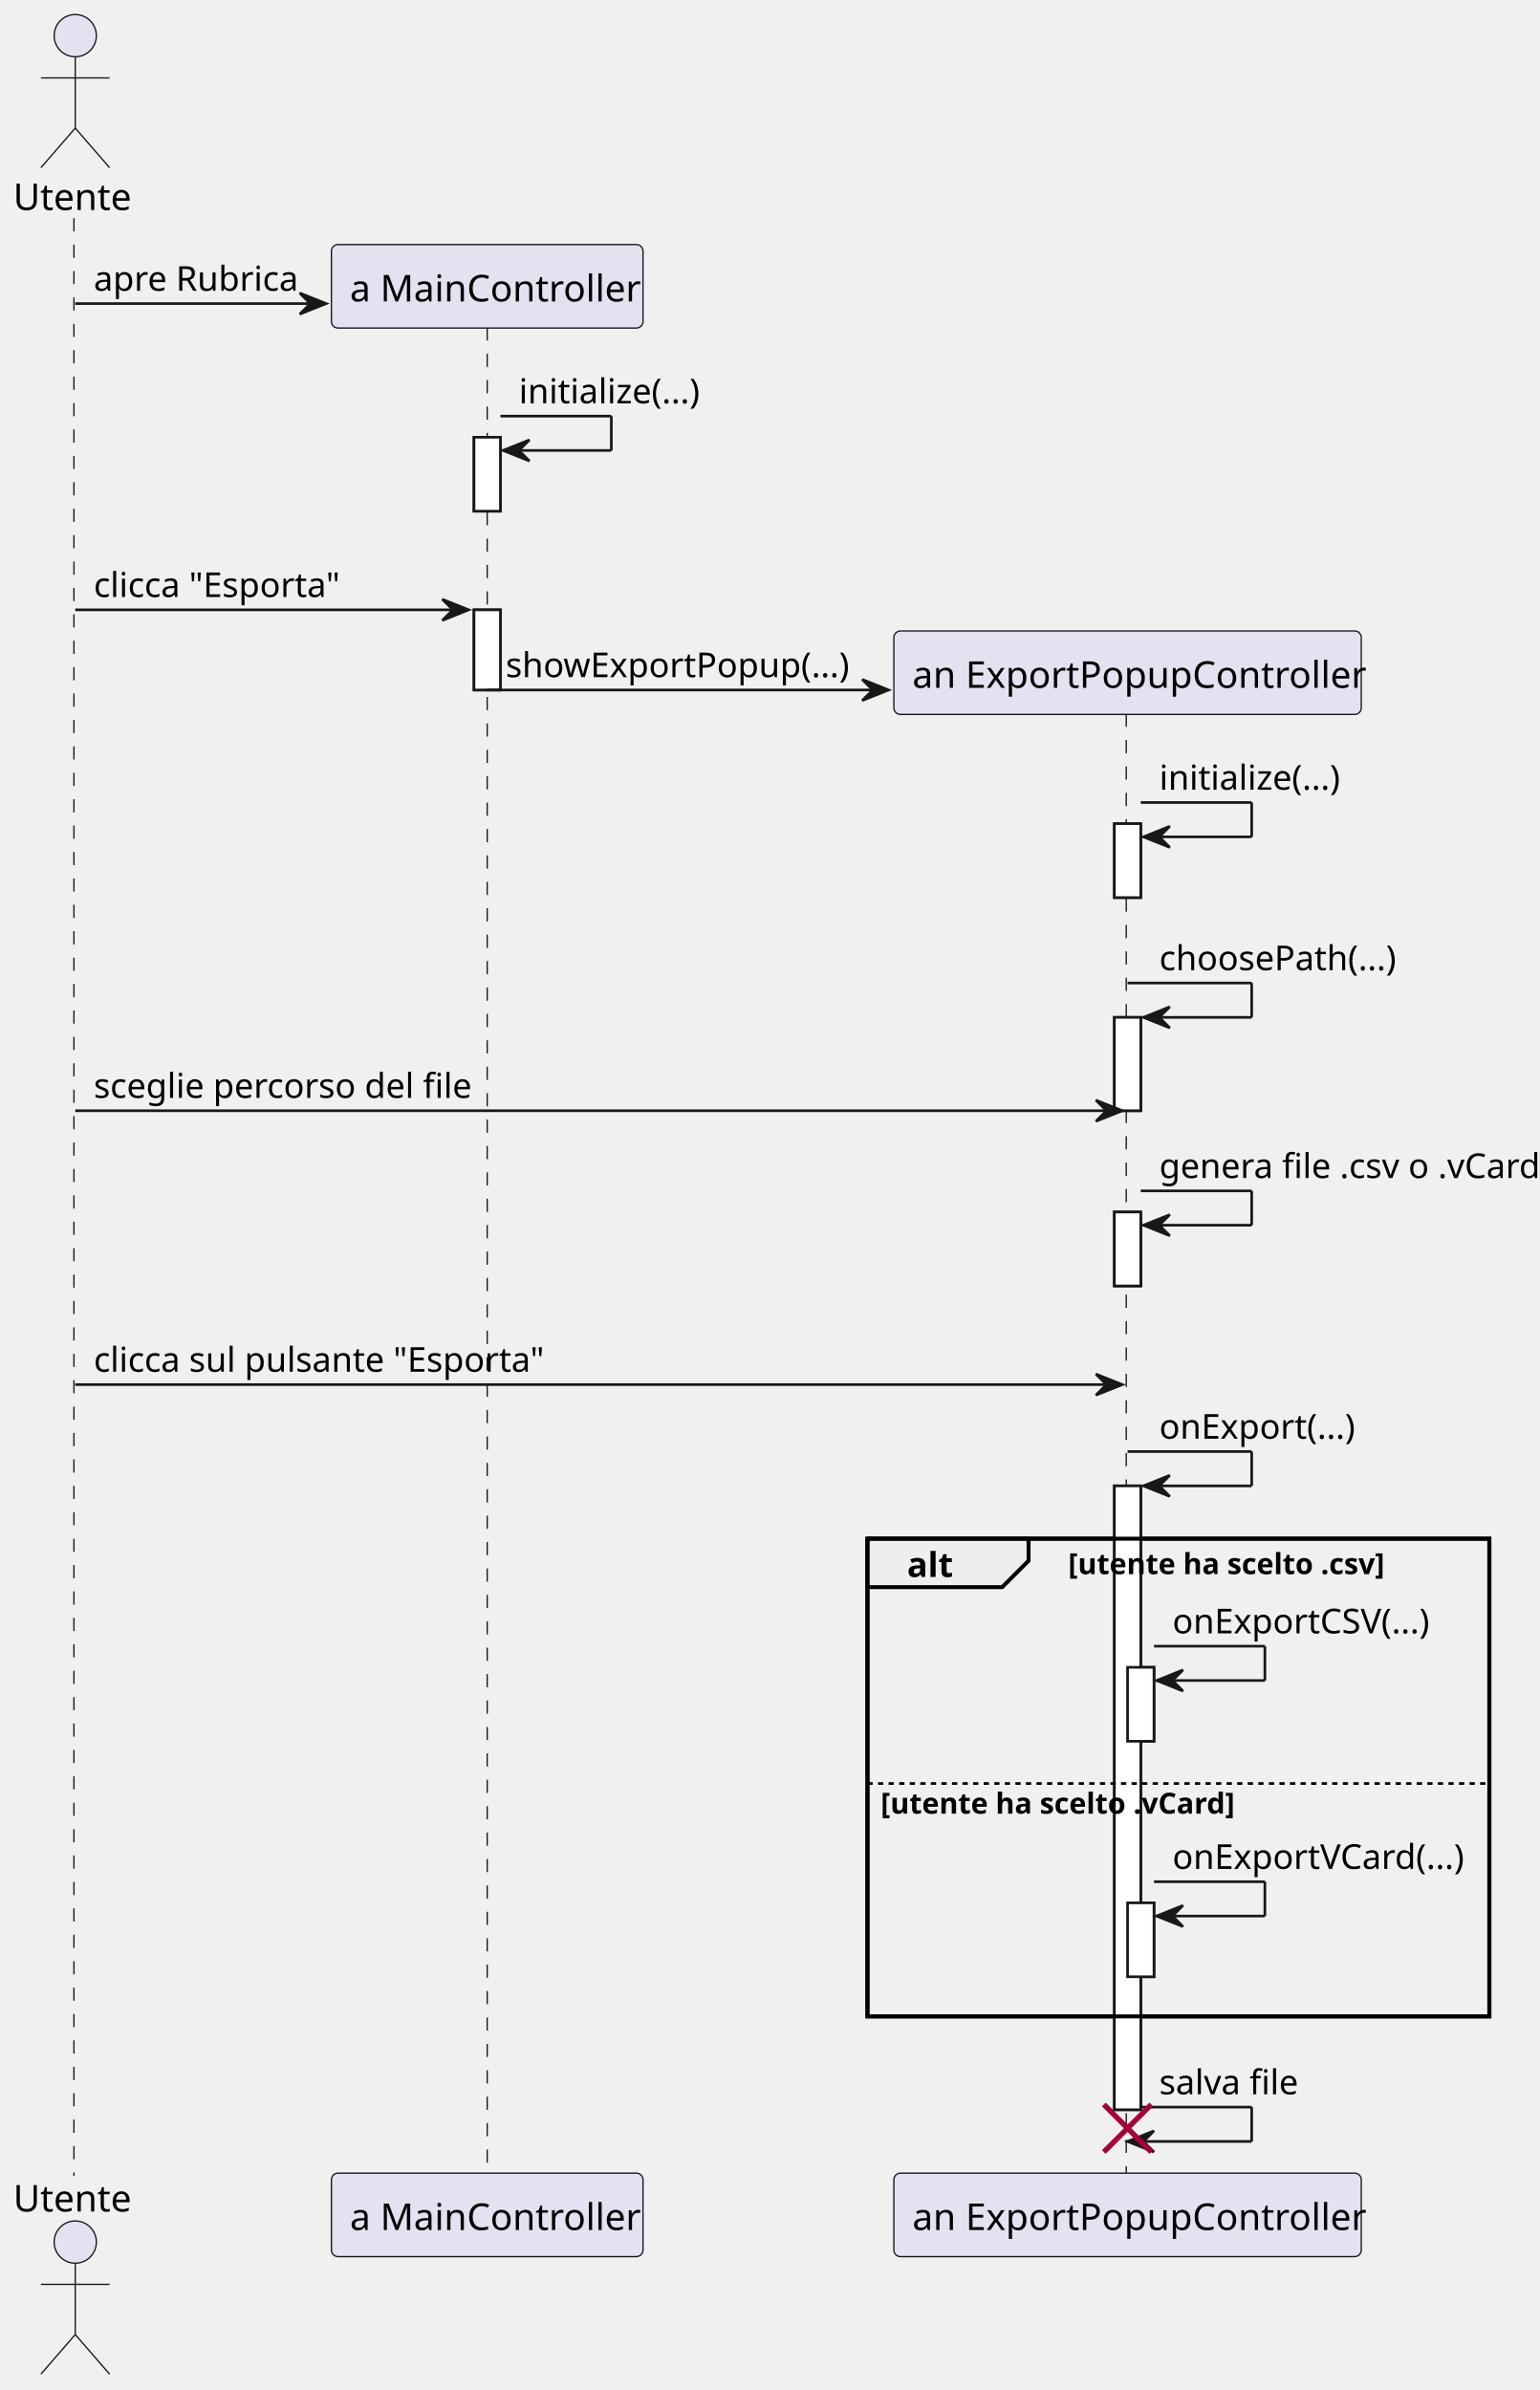
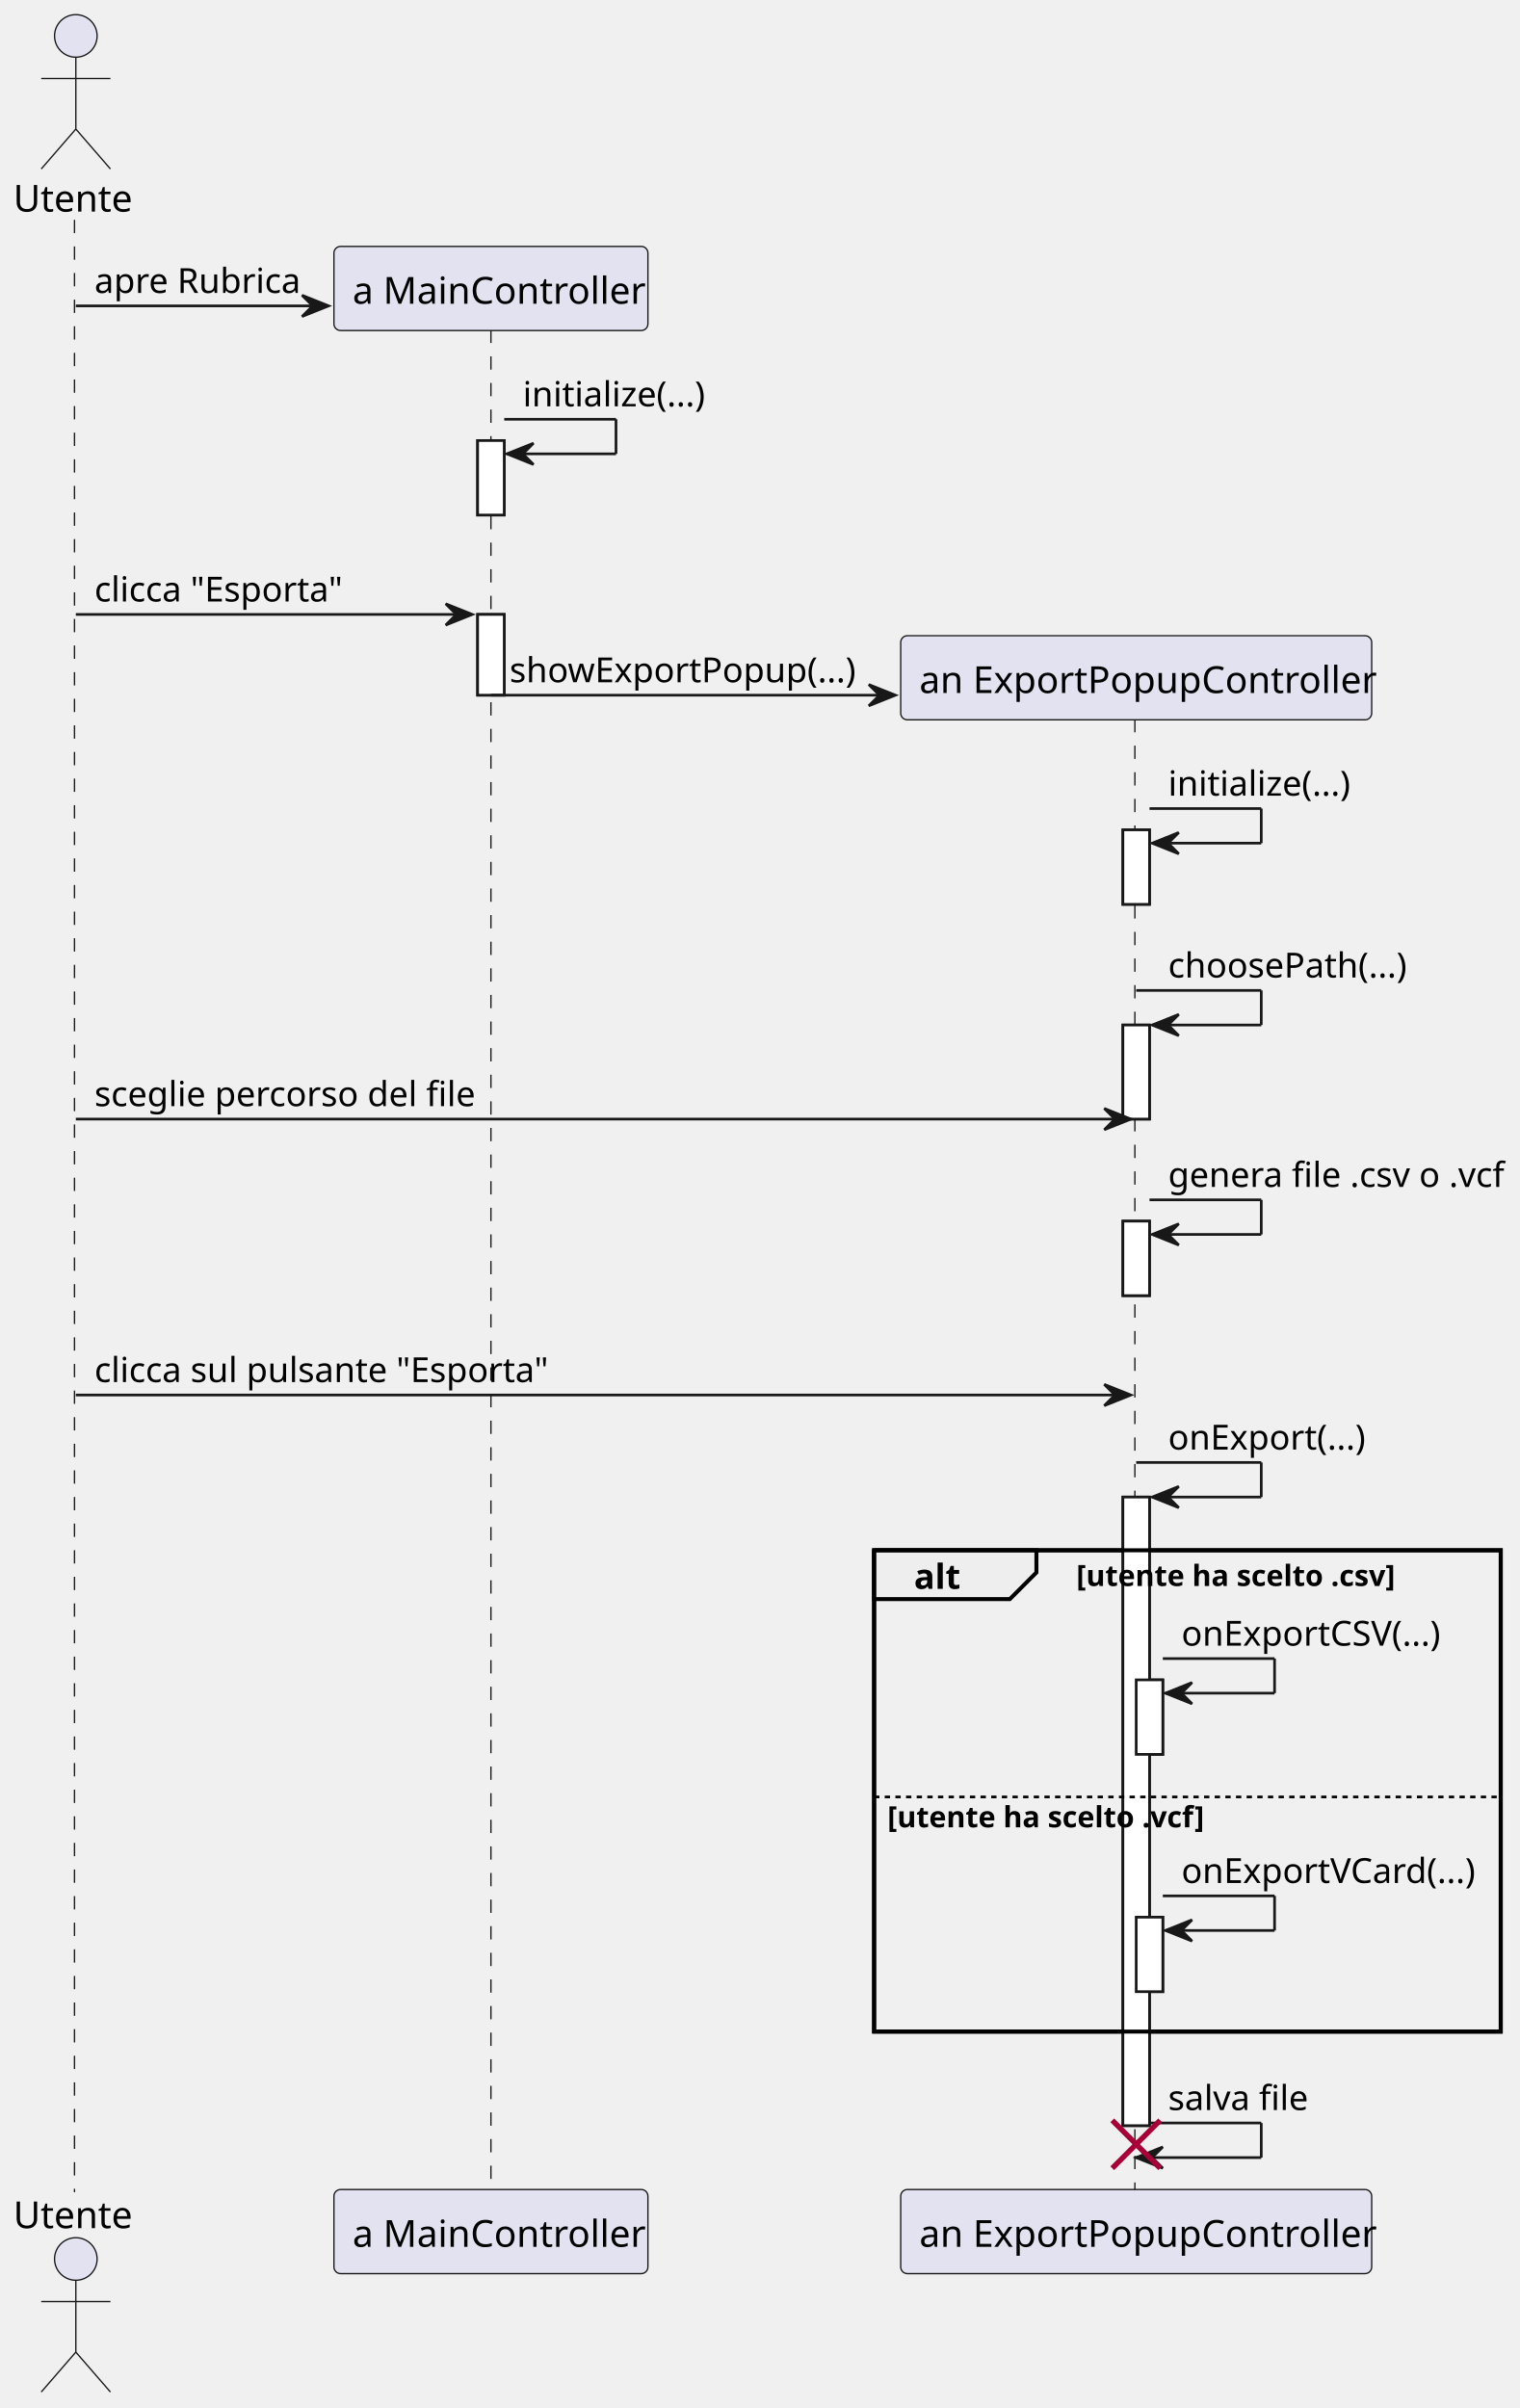
- <svg xmlns="http://www.w3.org/2000/svg" contentStyleType="text/css" height="905px" preserveAspectRatio="none" style="width:583px;height:905px;background:#FFFFFF;" version="1.1" viewBox="0 0 583 905" width="583px" zoomAndPan="magnify">
+ <svg xmlns="http://www.w3.org/2000/svg" contentStyleType="text/css" height="905px" preserveAspectRatio="none" style="width:571px;height:905px;background:#FFFFFF;" version="1.1" viewBox="0 0 571 905" width="571px" zoomAndPan="magnify">
  <defs />
  <g>
    <rect fill="#FFFFFF" height="28" style="stroke:#181818;stroke-width:1.0;" width="10" x="179.5" y="165.57" />
    <rect fill="#FFFFFF" height="30.352" style="stroke:#181818;stroke-width:1.0;" width="10" x="179.5" y="230.922" />
    <rect fill="#FFFFFF" height="28" style="stroke:#181818;stroke-width:1.0;" width="10" x="422" y="311.883" />
    <rect fill="#FFFFFF" height="35.352" style="stroke:#181818;stroke-width:1.0;" width="10" x="422" y="385.234" />
    <rect fill="#FFFFFF" height="28" style="stroke:#181818;stroke-width:1.0;" width="10" x="422" y="458.938" />
    <rect fill="#FFFFFF" height="236.242" style="stroke:#181818;stroke-width:1.0;" width="10" x="422" y="562.641" />
    <rect fill="#FFFFFF" height="28" style="stroke:#181818;stroke-width:1.0;" width="10" x="427" y="631.344" />
    <rect fill="#FFFFFF" height="28" style="stroke:#181818;stroke-width:1.0;" width="10" x="427" y="720.531" />
    <rect fill="none" height="180.891" style="stroke:#000000;stroke-width:1.5;" width="235.5" x="328.5" y="582.641" />
    <line style="stroke:#181818;stroke-width:0.5;stroke-dasharray:5.0,5.0;" x1="28" x2="28" y1="82.609" y2="823.883" />
    <line style="stroke:#181818;stroke-width:0.5;stroke-dasharray:5.0,5.0;" x1="184.5" x2="184.5" y1="123.914" y2="823.883" />
    <line style="stroke:#181818;stroke-width:0.5;stroke-dasharray:5.0,5.0;" x1="426.5" x2="426.5" y1="270.227" y2="823.883" />
    <text fill="#000000" font-family="sans-serif" font-size="14" lengthAdjust="spacing" textLength="41" x="5" y="79.533">Utente</text>
    <ellipse cx="28.5" cy="13.5" fill="#E2E2F0" rx="8" ry="8" style="stroke:#181818;stroke-width:0.5;" />
    <path d="M28.5,21.5 L28.5,48.5 M15.5,29.5 L41.5,29.5 M28.5,48.5 L15.5,63.5 M28.5,48.5 L41.5,63.5 " fill="none" style="stroke:#181818;stroke-width:0.5;" />
    <text fill="#000000" font-family="sans-serif" font-size="14" lengthAdjust="spacing" textLength="41" x="5" y="837.416">Utente</text>
    <ellipse cx="28.5" cy="848.992" fill="#E2E2F0" rx="8" ry="8" style="stroke:#181818;stroke-width:0.5;" />
    <path d="M28.5,856.992 L28.5,883.992 M15.5,864.992 L41.5,864.992 M28.5,883.992 L15.5,898.992 M28.5,883.992 L41.5,898.992 " fill="none" style="stroke:#181818;stroke-width:0.5;" />
    <rect fill="#E2E2F0" height="31.609" rx="2.5" ry="2.5" style="stroke:#181818;stroke-width:0.5;" width="118" x="125.5" y="822.883" />
    <text fill="#000000" font-family="sans-serif" font-size="14" lengthAdjust="spacing" textLength="104" x="132.5" y="844.416">a MainController</text>
    <rect fill="#E2E2F0" height="31.609" rx="2.5" ry="2.5" style="stroke:#181818;stroke-width:0.5;" width="177" x="338.5" y="822.883" />
    <text fill="#000000" font-family="sans-serif" font-size="14" lengthAdjust="spacing" textLength="163" x="345.5" y="844.416">an ExportPopupController</text>
    <rect fill="#FFFFFF" height="28" style="stroke:#181818;stroke-width:1.0;" width="10" x="179.5" y="165.57" />
    <rect fill="#FFFFFF" height="30.352" style="stroke:#181818;stroke-width:1.0;" width="10" x="179.5" y="230.922" />
    <rect fill="#FFFFFF" height="28" style="stroke:#181818;stroke-width:1.0;" width="10" x="422" y="311.883" />
    <rect fill="#FFFFFF" height="35.352" style="stroke:#181818;stroke-width:1.0;" width="10" x="422" y="385.234" />
    <rect fill="#FFFFFF" height="28" style="stroke:#181818;stroke-width:1.0;" width="10" x="422" y="458.938" />
    <rect fill="#FFFFFF" height="236.242" style="stroke:#181818;stroke-width:1.0;" width="10" x="422" y="562.641" />
    <rect fill="#FFFFFF" height="28" style="stroke:#181818;stroke-width:1.0;" width="10" x="427" y="631.344" />
    <rect fill="#FFFFFF" height="28" style="stroke:#181818;stroke-width:1.0;" width="10" x="427" y="720.531" />
    <polygon fill="#181818" points="113.5,110.961,123.5,114.961,113.5,118.961,117.5,114.961" style="stroke:#181818;stroke-width:1.0;" />
    <line style="stroke:#181818;stroke-width:1.0;" x1="28.5" x2="119.5" y1="114.961" y2="114.961" />
    <text fill="#000000" font-family="sans-serif" font-size="13" lengthAdjust="spacing" textLength="73" x="35.5" y="110.105">apre Rubrica</text>
    <rect fill="#E2E2F0" height="31.609" rx="2.5" ry="2.5" style="stroke:#181818;stroke-width:0.5;" width="118" x="125.5" y="92.609" />
    <text fill="#000000" font-family="sans-serif" font-size="14" lengthAdjust="spacing" textLength="104" x="132.5" y="114.143">a MainController</text>
    <line style="stroke:#181818;stroke-width:1.0;" x1="189.5" x2="231.5" y1="157.57" y2="157.57" />
    <line style="stroke:#181818;stroke-width:1.0;" x1="231.5" x2="231.5" y1="157.57" y2="170.57" />
    <line style="stroke:#181818;stroke-width:1.0;" x1="190.5" x2="231.5" y1="170.57" y2="170.57" />
    <polygon fill="#181818" points="200.5,166.57,190.5,170.57,200.5,174.57,196.5,170.57" style="stroke:#181818;stroke-width:1.0;" />
    <text fill="#000000" font-family="sans-serif" font-size="13" lengthAdjust="spacing" textLength="67" x="196.5" y="152.714">initialize(...)</text>
    <polygon fill="#181818" points="167.5,226.922,177.5,230.922,167.5,234.922,171.5,230.922" style="stroke:#181818;stroke-width:1.0;" />
    <line style="stroke:#181818;stroke-width:1.0;" x1="28.5" x2="173.5" y1="230.922" y2="230.922" />
    <text fill="#000000" font-family="sans-serif" font-size="13" lengthAdjust="spacing" textLength="93" x="35.5" y="226.065">clicca "Esporta"</text>
    <polygon fill="#181818" points="326.5,257.273,336.5,261.273,326.5,265.273,330.5,261.273" style="stroke:#181818;stroke-width:1.0;" />
    <line style="stroke:#181818;stroke-width:1.0;" x1="184.5" x2="332.5" y1="261.273" y2="261.273" />
    <text fill="#000000" font-family="sans-serif" font-size="13" lengthAdjust="spacing" textLength="125" x="191.5" y="256.417">showExportPopup(...)</text>
    <rect fill="#E2E2F0" height="31.609" rx="2.5" ry="2.5" style="stroke:#181818;stroke-width:0.5;" width="177" x="338.5" y="238.922" />
    <text fill="#000000" font-family="sans-serif" font-size="14" lengthAdjust="spacing" textLength="163" x="345.5" y="260.455">an ExportPopupController</text>
    <line style="stroke:#181818;stroke-width:1.0;" x1="432" x2="474" y1="303.883" y2="303.883" />
    <line style="stroke:#181818;stroke-width:1.0;" x1="474" x2="474" y1="303.883" y2="316.883" />
    <line style="stroke:#181818;stroke-width:1.0;" x1="433" x2="474" y1="316.883" y2="316.883" />
    <polygon fill="#181818" points="443,312.883,433,316.883,443,320.883,439,316.883" style="stroke:#181818;stroke-width:1.0;" />
    <text fill="#000000" font-family="sans-serif" font-size="13" lengthAdjust="spacing" textLength="67" x="439" y="299.026">initialize(...)</text>
    <line style="stroke:#181818;stroke-width:1.0;" x1="427" x2="474" y1="372.234" y2="372.234" />
    <line style="stroke:#181818;stroke-width:1.0;" x1="474" x2="474" y1="372.234" y2="385.234" />
    <line style="stroke:#181818;stroke-width:1.0;" x1="433" x2="474" y1="385.234" y2="385.234" />
    <polygon fill="#181818" points="443,381.234,433,385.234,443,389.234,439,385.234" style="stroke:#181818;stroke-width:1.0;" />
    <text fill="#000000" font-family="sans-serif" font-size="13" lengthAdjust="spacing" textLength="89" x="439" y="367.378">choosePath(...)</text>
    <polygon fill="#181818" points="415,416.586,425,420.586,415,424.586,419,420.586" style="stroke:#181818;stroke-width:1.0;" />
    <line style="stroke:#181818;stroke-width:1.0;" x1="28.5" x2="421" y1="420.586" y2="420.586" />
    <text fill="#000000" font-family="sans-serif" font-size="13" lengthAdjust="spacing" textLength="136" x="35.5" y="415.729">sceglie percorso del file</text>
    <line style="stroke:#181818;stroke-width:1.0;" x1="432" x2="474" y1="450.938" y2="450.938" />
    <line style="stroke:#181818;stroke-width:1.0;" x1="474" x2="474" y1="450.938" y2="463.938" />
    <line style="stroke:#181818;stroke-width:1.0;" x1="433" x2="474" y1="463.938" y2="463.938" />
    <polygon fill="#181818" points="443,459.938,433,463.938,443,467.938,439,463.938" style="stroke:#181818;stroke-width:1.0;" />
-     <text fill="#000000" font-family="sans-serif" font-size="13" lengthAdjust="spacing" textLength="137" x="439" y="446.081">genera file .csv o .vCard</text>
+     <text fill="#000000" font-family="sans-serif" font-size="13" lengthAdjust="spacing" textLength="120" x="439" y="446.081">genera file .csv o .vcf</text>
    <polygon fill="#181818" points="415,520.289,425,524.289,415,528.289,419,524.289" style="stroke:#181818;stroke-width:1.0;" />
    <line style="stroke:#181818;stroke-width:1.0;" x1="28.5" x2="421" y1="524.289" y2="524.289" />
    <text fill="#000000" font-family="sans-serif" font-size="13" lengthAdjust="spacing" textLength="167" x="35.5" y="519.433">clicca sul pulsante "Esporta"</text>
    <line style="stroke:#181818;stroke-width:1.0;" x1="427" x2="474" y1="549.641" y2="549.641" />
    <line style="stroke:#181818;stroke-width:1.0;" x1="474" x2="474" y1="549.641" y2="562.641" />
    <line style="stroke:#181818;stroke-width:1.0;" x1="433" x2="474" y1="562.641" y2="562.641" />
    <polygon fill="#181818" points="443,558.641,433,562.641,443,566.641,439,562.641" style="stroke:#181818;stroke-width:1.0;" />
    <text fill="#000000" font-family="sans-serif" font-size="13" lengthAdjust="spacing" textLength="72" x="439" y="544.784">onExport(...)</text>
    <path d="M328.5,582.641 L389.5,582.641 L389.5,590.992 L379.5,600.992 L328.5,600.992 L328.5,582.641 " fill="#EEEEEE" style="stroke:#000000;stroke-width:1.5;" />
    <rect fill="none" height="180.891" style="stroke:#000000;stroke-width:1.5;" width="235.5" x="328.5" y="582.641" />
    <text fill="#000000" font-family="sans-serif" font-size="13" font-weight="bold" lengthAdjust="spacing" textLength="16" x="343.5" y="597.136">alt</text>
    <text fill="#000000" font-family="sans-serif" font-size="11" font-weight="bold" lengthAdjust="spacing" textLength="122" x="404.5" y="596.06">[utente ha scelto .csv]</text>
    <line style="stroke:#181818;stroke-width:1.0;" x1="437" x2="479" y1="623.344" y2="623.344" />
    <line style="stroke:#181818;stroke-width:1.0;" x1="479" x2="479" y1="623.344" y2="636.344" />
    <line style="stroke:#181818;stroke-width:1.0;" x1="438" x2="479" y1="636.344" y2="636.344" />
    <polygon fill="#181818" points="448,632.344,438,636.344,448,640.344,444,636.344" style="stroke:#181818;stroke-width:1.0;" />
    <text fill="#000000" font-family="sans-serif" font-size="13" lengthAdjust="spacing" textLength="99" x="444" y="618.487">onExportCSV(...)</text>
    <line style="stroke:#000000;stroke-width:1.0;stroke-dasharray:2.0,2.0;" x1="328.5" x2="564" y1="675.344" y2="675.344" />
-     <text fill="#000000" font-family="sans-serif" font-size="11" font-weight="bold" lengthAdjust="spacing" textLength="135" x="333.5" y="686.763">[utente ha scelto .vCard]</text>
+     <text fill="#000000" font-family="sans-serif" font-size="11" font-weight="bold" lengthAdjust="spacing" textLength="119" x="333.5" y="686.763">[utente ha scelto .vcf]</text>
    <line style="stroke:#181818;stroke-width:1.0;" x1="437" x2="479" y1="712.531" y2="712.531" />
    <line style="stroke:#181818;stroke-width:1.0;" x1="479" x2="479" y1="712.531" y2="725.531" />
    <line style="stroke:#181818;stroke-width:1.0;" x1="438" x2="479" y1="725.531" y2="725.531" />
    <polygon fill="#181818" points="448,721.531,438,725.531,448,729.531,444,725.531" style="stroke:#181818;stroke-width:1.0;" />
    <text fill="#000000" font-family="sans-serif" font-size="13" lengthAdjust="spacing" textLength="108" x="444" y="707.675">onExportVCard(...)</text>
    <line style="stroke:#181818;stroke-width:1.0;" x1="432" x2="474" y1="797.883" y2="797.883" />
    <line style="stroke:#181818;stroke-width:1.0;" x1="474" x2="474" y1="797.883" y2="810.883" />
    <line style="stroke:#181818;stroke-width:1.0;" x1="427" x2="474" y1="810.883" y2="810.883" />
    <polygon fill="#181818" points="437,806.883,427,810.883,437,814.883,433,810.883" style="stroke:#181818;stroke-width:1.0;" />
    <text fill="#000000" font-family="sans-serif" font-size="13" lengthAdjust="spacing" textLength="49" x="439" y="793.026">salva file</text>
    <line style="stroke:#A80036;stroke-width:2.0;" x1="418" x2="436" y1="796.883" y2="814.883" />
    <line style="stroke:#A80036;stroke-width:2.0;" x1="418" x2="436" y1="814.883" y2="796.883" />
  </g>
</svg>
